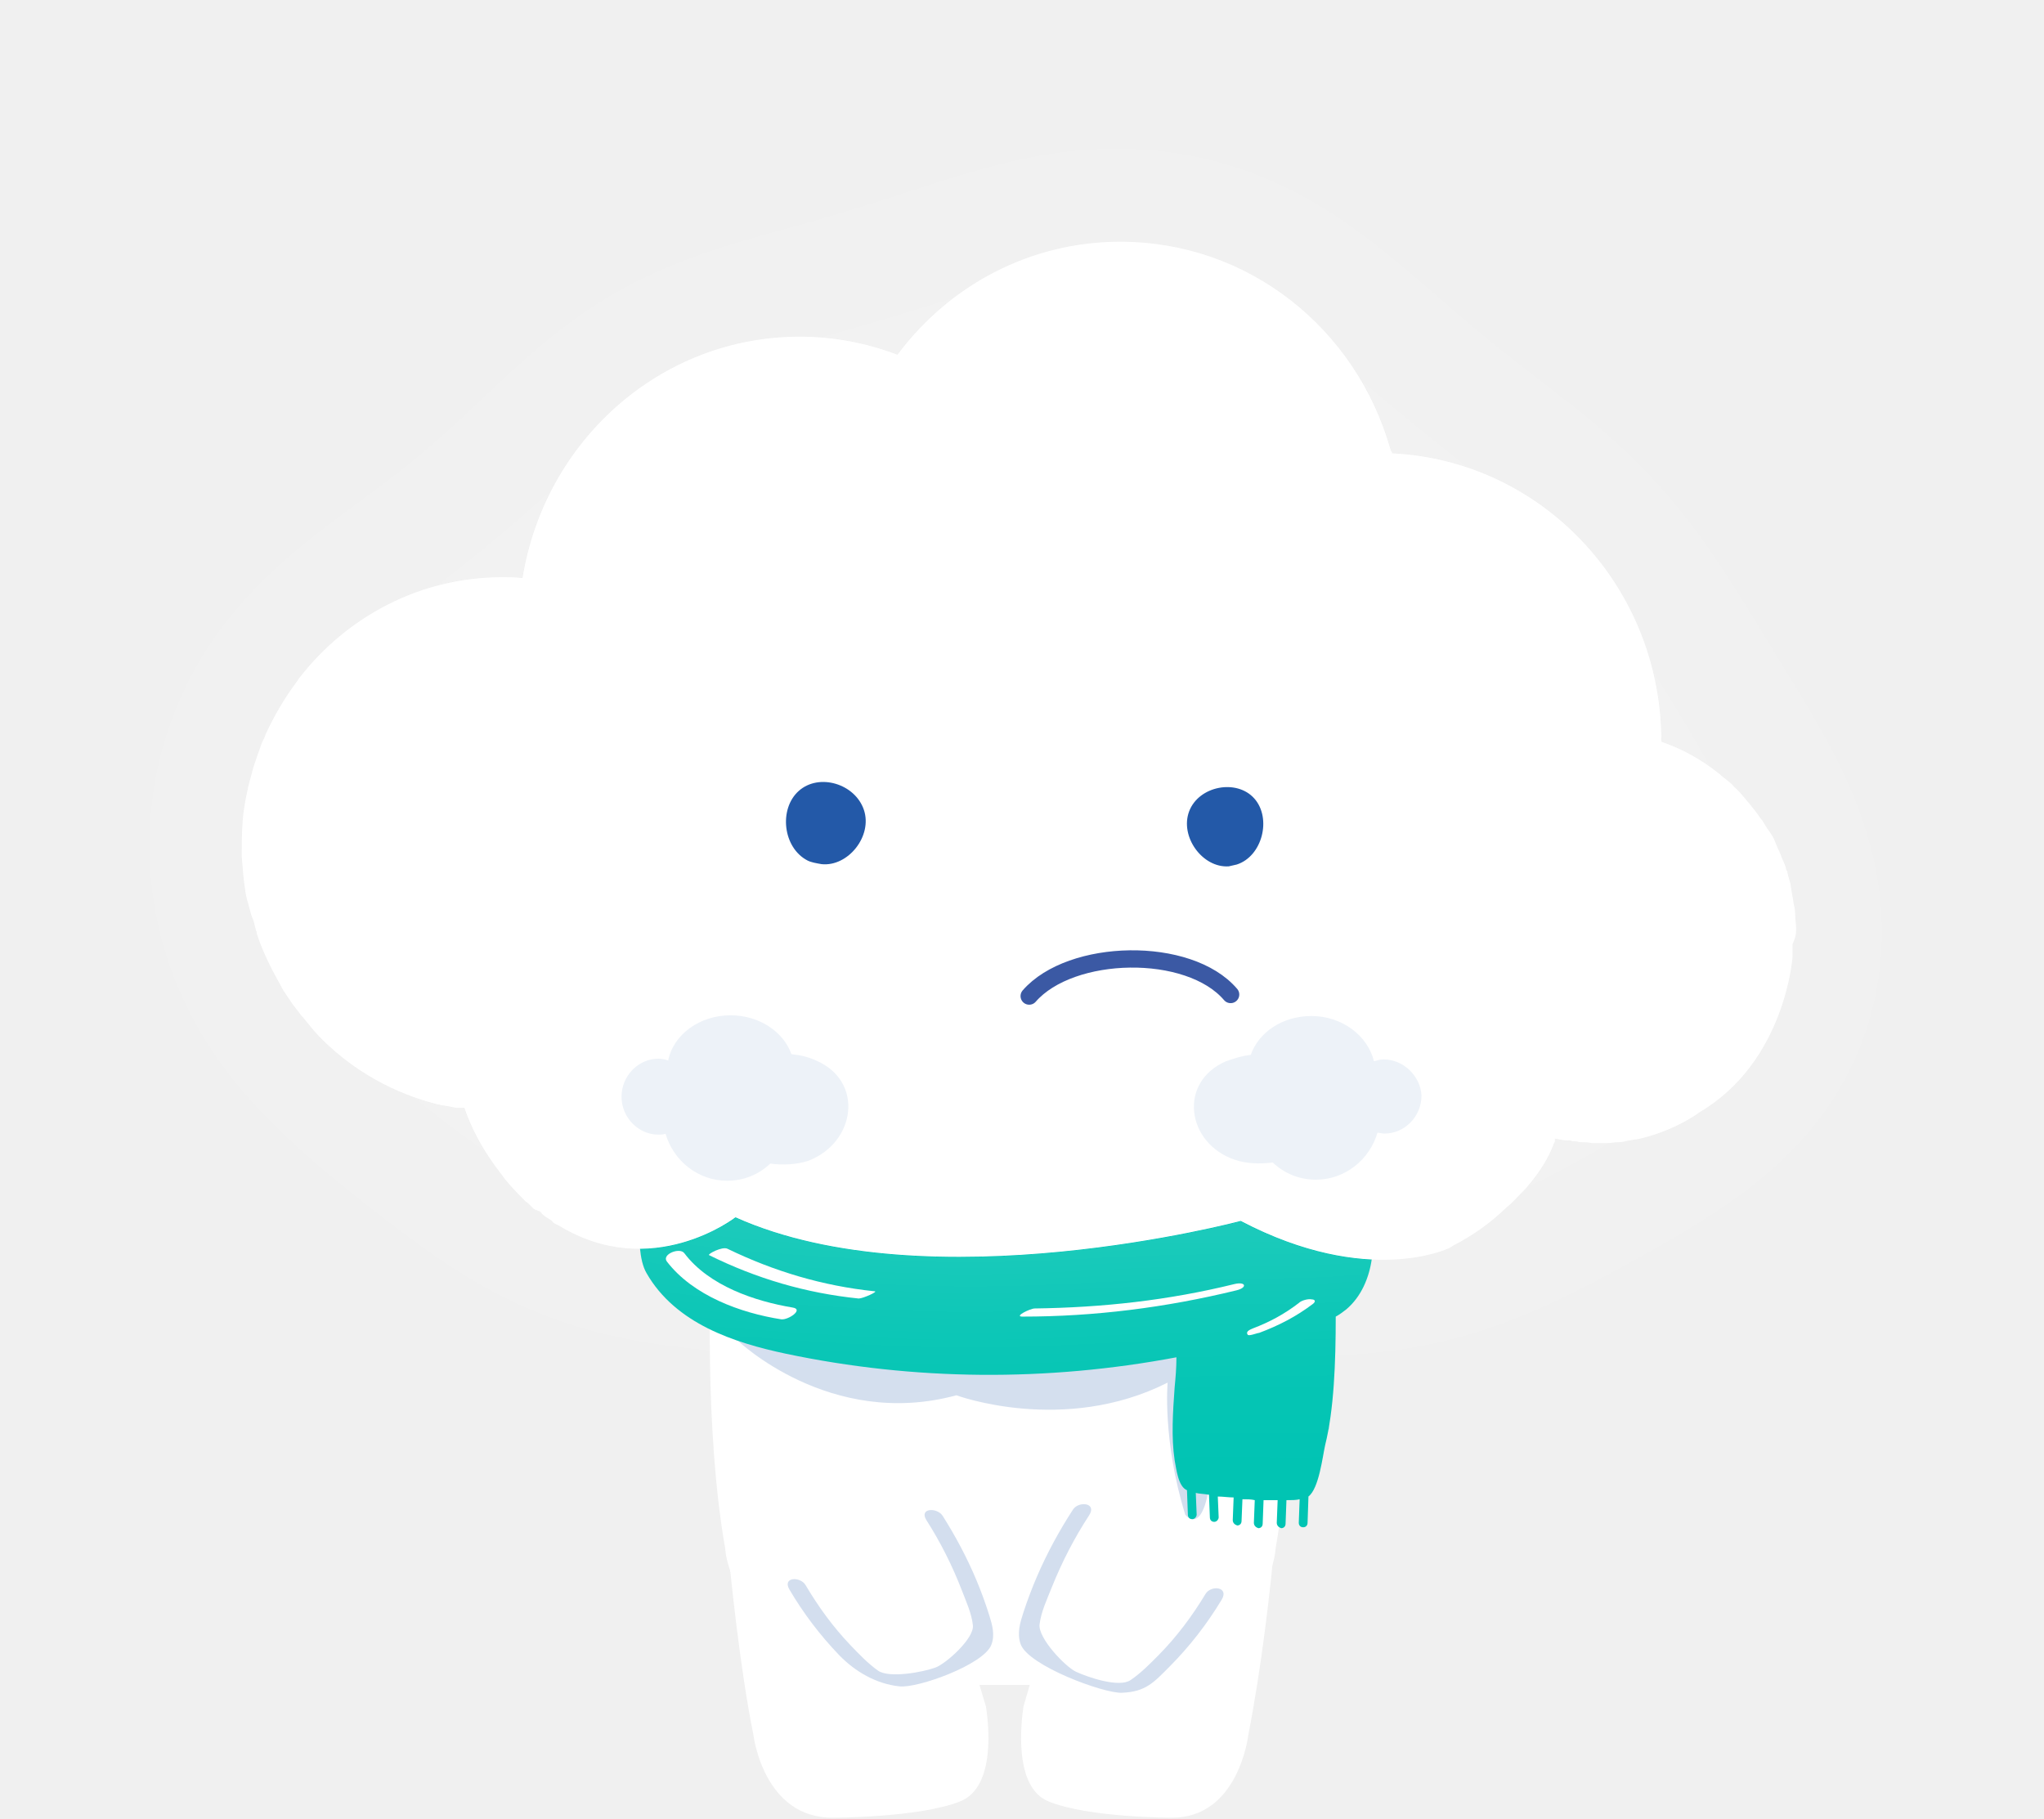
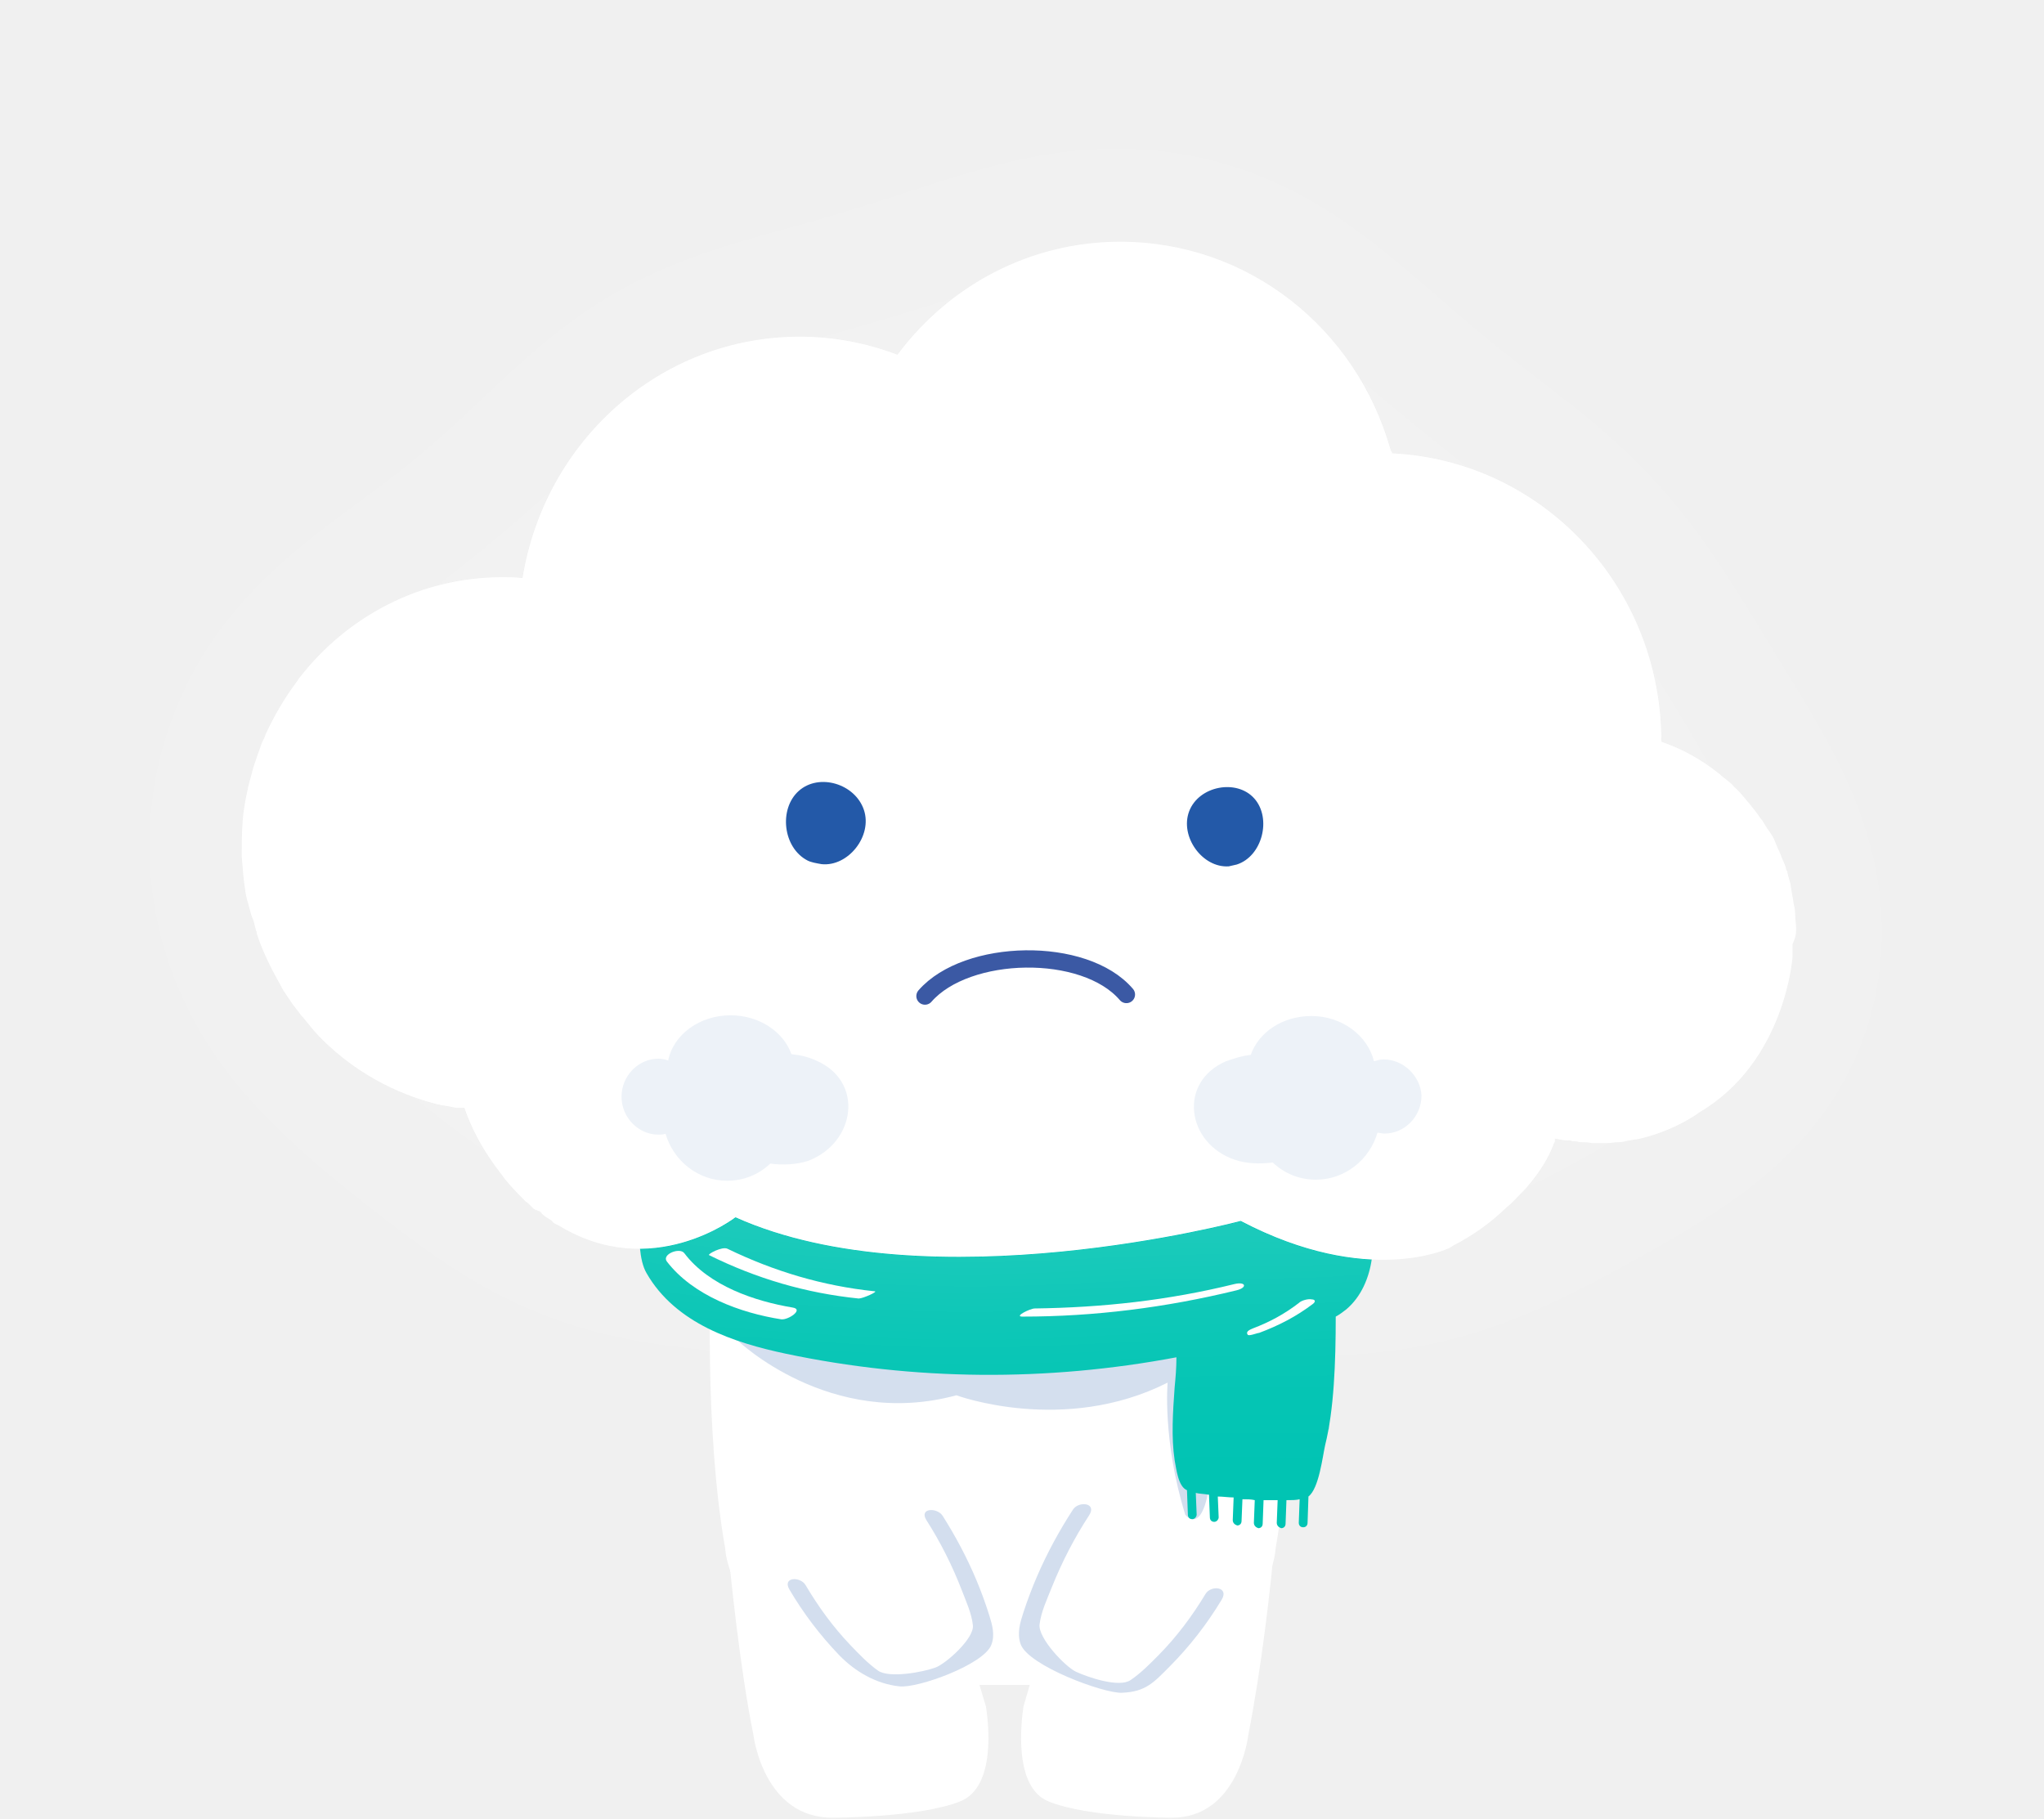
<svg xmlns="http://www.w3.org/2000/svg" width="263" height="234" viewBox="0 0 263 234" fill="none">
  <path d="M106.96 188.826C100.138 186.386 92.76 189.29 93.317 195.448C94.013 203.347 95.266 214.965 96.936 223.213C96.936 223.213 98.189 234.017 107.238 233.901C107.238 233.901 118.236 233.901 123.526 231.81C128.259 229.951 127.145 221.471 126.867 219.612L121.02 200.211C120.742 197.19 118.514 194.518 115.173 193.24L106.96 188.826Z" fill="white" />
  <path d="M150.935 188.928C157.531 186.487 164.666 190.903 164.127 197.062C163.454 204.965 162.243 214.959 160.627 223.21C160.627 223.21 159.416 234.018 150.666 233.901C150.666 233.901 140.032 233.901 134.917 231.809C130.34 229.95 131.417 221.467 131.686 219.607L137.34 200.2C137.609 197.179 139.763 194.506 142.993 193.227L150.935 188.928Z" fill="white" />
  <path d="M165.985 163.874H91.457C91.457 163.874 90.592 183.906 93.311 199.255C93.311 199.255 93.805 215.515 123.468 216.815H133.974C163.637 215.515 164.131 199.255 164.131 199.255C166.85 183.906 165.985 163.874 165.985 163.874Z" fill="white" />
  <path d="M138.057 194.256C136.309 196.95 134.749 199.802 133.446 202.822C132.795 204.332 132.208 205.884 131.685 207.478C131.265 208.774 130.831 210.165 131.324 211.569C132.297 214.335 141.994 217.927 144.365 217.826C147.428 217.699 148.453 216.508 150.558 214.388C153.063 211.858 155.294 209.001 157.183 205.864C158.208 204.177 155.822 203.938 155.116 205.104C153.389 207.972 151.393 210.63 149.107 212.949C147.974 214.099 146.779 215.31 145.468 216.195C144.004 217.196 140.055 215.864 138.454 215.124C137.111 214.508 133.555 210.819 133.76 209.028C133.955 207.39 134.751 205.736 135.332 204.26C136.643 200.984 138.252 197.88 140.133 194.999C141.197 193.36 138.787 193.128 138.057 194.256Z" fill="#D3DEEE" />
  <path d="M121.29 195.058C122.958 197.692 124.435 200.461 125.652 203.371C126.261 204.826 126.804 206.317 127.283 207.843C127.668 209.084 128.063 210.413 127.538 211.697C126.501 214.227 118.112 217.248 115.759 217.005C112.72 216.694 109.983 215.072 107.947 212.954C105.522 210.427 103.379 207.611 101.582 204.554C100.607 202.909 102.983 202.835 103.655 203.972C105.298 206.766 107.212 209.381 109.425 211.697C110.521 212.845 111.677 214.055 112.957 214.966C114.386 215.996 118.756 215.172 120.365 214.58C121.715 214.087 125.341 210.855 125.183 209.165C125.031 207.618 124.282 206.019 123.742 204.6C122.523 201.449 121.004 198.44 119.208 195.624C118.193 194.022 120.593 193.956 121.29 195.058Z" fill="#D3DEEE" />
  <path d="M171.076 183.966L164.168 181.057C164.168 181.057 164.621 177.567 163.715 174.774C163.828 174.89 170.51 178.148 171.076 183.966Z" fill="#D1DDEC" />
  <path d="M94.859 172.448C94.859 172.448 106.751 183.967 123.059 179.545C123.059 179.545 136.875 184.665 150.239 177.916C150.239 177.916 149.559 185.363 152.504 194.904C152.504 194.904 155.108 198.394 155.901 188.504L157.034 167.095L104.825 169.888L94.859 172.448Z" fill="#D3DEEE" />
  <path d="M173.68 145.452C163.148 150.106 134.042 152.317 134.042 152.317C108.561 152.782 89.875 147.081 89.875 147.081C83.306 143.241 82.061 147.081 82.061 147.081V151.27C82.061 152.201 82.061 153.248 82.061 154.179C82.061 155.226 82.174 156.273 82.174 157.32C82.287 159.182 82.174 162.091 83.193 163.836C86.93 170.352 94.518 172.795 101.087 174.191C117.621 177.682 134.722 177.798 151.37 174.657C151.37 176.053 151.256 177.333 151.143 178.496C150.917 181.638 150.69 184.896 151.143 187.921C151.37 189.085 151.596 191.295 152.729 191.761L152.842 194.902C152.842 195.251 153.068 195.484 153.408 195.484C153.748 195.484 153.974 195.135 153.974 194.902L153.861 192.11C154.314 192.226 154.881 192.226 155.56 192.343L155.673 195.251C155.673 195.6 155.9 195.833 156.239 195.833C156.579 195.833 156.806 195.484 156.806 195.251L156.693 192.575C157.372 192.575 158.052 192.692 158.731 192.692L158.618 195.6C158.618 195.95 158.844 196.182 159.184 196.299C159.524 196.299 159.75 196.066 159.75 195.717L159.864 192.924C160.43 192.924 160.996 192.924 161.449 193.041L161.336 195.949C161.336 196.298 161.562 196.531 161.902 196.648C162.242 196.648 162.468 196.415 162.468 196.066L162.582 193.041C163.261 193.041 163.827 193.041 164.394 193.041L164.28 195.949C164.28 196.298 164.507 196.531 164.847 196.648C165.186 196.648 165.413 196.415 165.413 196.066L165.526 193.041C166.206 193.041 166.772 193.041 167.225 192.924L167.112 195.949C167.112 196.298 167.338 196.531 167.678 196.531C168.018 196.531 168.244 196.298 168.244 195.949L168.357 192.575C169.716 191.528 170.169 187.456 170.509 185.943C171.642 181.405 171.868 175.355 171.868 169.421C172.321 169.188 172.774 168.839 173.227 168.49C175.152 166.861 176.172 164.418 176.511 161.974C176.738 160.113 177.417 156.622 177.531 153.946C179.569 144.289 173.68 145.452 173.68 145.452Z" fill="#00C4B3" />
  <path d="M85.797 162.323C89.194 166.745 95.31 168.955 100.519 169.77C101.425 169.886 103.464 168.49 101.992 168.257C97.122 167.443 91.233 165.465 88.062 161.276C87.496 160.462 85.117 161.393 85.797 162.323Z" fill="white" />
  <path d="M91.233 161.509C97.349 164.534 103.691 166.396 110.486 167.094C111.052 167.094 113.091 166.163 112.524 166.163C105.843 165.465 99.614 163.603 93.612 160.695C92.932 160.346 91.007 161.393 91.233 161.509Z" fill="white" />
  <path d="M131.549 169.421C140.836 169.421 150.009 168.257 159.069 166.047C160.541 165.698 160.315 164.883 158.842 165.232C150.349 167.327 141.855 168.257 133.135 168.374C132.568 168.374 130.417 169.421 131.549 169.421Z" fill="white" />
  <path d="M162.015 171.516C164.506 170.585 166.771 169.422 168.923 167.793C169.376 167.444 169.149 167.211 168.81 167.211C168.357 167.095 167.451 167.327 167.111 167.676C165.299 169.073 163.374 170.12 161.222 170.934C160.995 171.05 160.203 171.283 160.542 171.749C160.656 171.981 161.788 171.516 162.015 171.516Z" fill="white" />
  <g filter="url(#filter0_d_159_39301)">
    <path d="M231.102 119.762C231.102 119.645 231.102 119.413 231.102 119.296C231.102 118.831 230.988 118.366 230.988 117.784V117.668C230.988 117.086 230.875 116.62 230.762 116.155V116.039C230.649 115.34 230.535 114.759 230.422 114.061V113.944C230.309 113.362 230.082 112.781 229.969 112.199C229.969 112.082 229.969 112.083 229.856 111.966C229.743 111.384 229.516 110.919 229.29 110.454C229.29 110.337 229.176 110.221 229.176 110.105C228.95 109.523 228.61 108.941 228.384 108.243C228.157 107.661 227.817 107.196 227.478 106.73C227.364 106.614 227.364 106.498 227.251 106.381C227.025 106.032 226.798 105.567 226.458 105.218C226.345 105.101 226.345 104.985 226.232 104.869C225.552 103.938 224.76 103.007 223.967 102.076C223.854 101.96 223.627 101.727 223.514 101.611C223.401 101.494 223.401 101.494 223.287 101.378C223.174 101.262 223.061 101.262 223.061 101.145C222.608 100.68 222.155 100.331 221.702 99.982C221.475 99.865 221.362 99.633 221.136 99.516C218.984 97.771 216.492 96.375 213.774 95.444C213.774 75.431 198.372 59.258 179.12 58.328C179.12 58.211 179.12 58.095 179.006 58.095C179.006 58.095 179.006 57.978 178.893 57.746C174.476 42.271 160.66 31.101 144.125 31.101C132.461 31.101 122.042 36.802 115.473 45.645C111.509 44.132 107.319 43.318 102.902 43.318C84.895 43.318 70.06 56.815 67.228 74.384C66.322 74.268 65.53 74.268 64.624 74.268C53.978 74.268 44.578 79.387 38.463 87.299C38.35 87.416 38.35 87.532 38.236 87.648C36.651 89.743 35.292 92.07 34.159 94.513C34.159 94.63 34.046 94.746 34.046 94.862C33.933 95.095 33.82 95.328 33.706 95.56C33.367 96.491 33.027 97.422 32.687 98.469C32.687 98.586 32.574 98.702 32.574 98.818C32.347 99.633 32.121 100.564 31.894 101.378V101.494C31.555 102.891 31.328 104.287 31.215 105.683V105.799C31.102 107.196 31.102 108.592 31.102 110.105V110.221C31.215 111.733 31.328 113.13 31.555 114.642C31.668 115.457 31.894 116.155 32.121 116.969C32.234 117.435 32.347 117.9 32.574 118.366C32.687 118.598 32.687 118.831 32.8 119.18C32.8 119.296 32.914 119.529 32.914 119.645C32.914 119.762 32.914 119.762 33.027 119.878V119.995C33.027 119.995 33.027 119.995 33.027 120.111C33.82 122.554 34.952 124.765 36.198 126.976C36.424 127.441 36.764 127.907 36.991 128.256C37.217 128.605 37.557 129.07 37.783 129.419L37.897 129.535C38.123 129.885 38.463 130.234 38.689 130.583C38.689 130.583 38.689 130.699 38.803 130.699C39.595 131.63 40.275 132.561 41.068 133.375C46.504 138.96 52.619 141.171 56.243 142.102C56.47 142.102 56.696 142.218 56.809 142.218C57.602 142.334 58.168 142.451 58.735 142.567C58.735 142.567 58.735 142.567 58.848 142.567C58.961 142.567 59.074 142.567 59.074 142.567H59.188C59.301 142.567 59.301 142.567 59.414 142.567H59.527H59.641H59.754C60.66 145.243 62.019 147.687 63.604 149.897C63.831 150.246 64.057 150.479 64.284 150.828C64.624 151.177 64.85 151.643 65.19 151.992C65.756 152.69 66.322 153.272 66.775 153.737L66.889 153.853C67.115 154.086 67.228 154.202 67.455 154.435L67.568 154.551C67.681 154.668 67.908 154.784 68.021 154.9L68.134 155.017C68.248 155.133 68.361 155.25 68.474 155.366L68.587 155.482C68.701 155.599 68.814 155.599 68.927 155.715C68.927 155.715 68.927 155.715 69.04 155.715C69.154 155.715 69.154 155.831 69.267 155.831H69.38C69.493 155.948 69.607 155.948 69.607 156.064C69.607 156.064 69.72 156.064 69.72 156.18C70.06 156.529 70.513 156.762 70.852 156.995C70.966 157.111 71.079 157.111 71.079 157.228C71.305 157.46 71.645 157.577 71.872 157.693C83.876 165.023 94.635 156.646 94.635 156.646C119.55 167.816 159.641 157.111 159.641 157.111C176.062 165.721 186.481 160.602 186.481 160.602C186.707 160.485 186.821 160.369 187.047 160.253C189.539 158.973 191.804 157.344 193.729 155.482C193.955 155.25 194.295 155.017 194.522 154.784C194.862 154.435 195.201 154.086 195.541 153.737C195.767 153.504 195.994 153.272 196.221 153.039C196.56 152.69 196.787 152.341 197.013 152.108C198.825 149.897 199.618 148.036 199.958 147.105C200.071 146.988 200.071 146.872 200.071 146.756C200.071 146.756 200.071 146.756 200.071 146.639V146.523C200.637 146.639 201.203 146.756 201.77 146.756C201.996 146.756 202.109 146.756 202.336 146.872C202.336 146.872 202.336 146.872 202.449 146.872C202.676 146.872 203.015 146.872 203.242 146.988C203.355 146.988 203.355 146.988 203.468 146.988C203.921 146.988 204.374 146.988 204.827 147.105C204.941 147.105 205.054 147.105 205.167 147.105C205.62 147.105 206.073 147.105 206.526 147.105C206.64 147.105 206.64 147.105 206.753 147.105C207.206 147.105 207.659 146.988 208.112 146.988H208.225C208.678 146.988 209.131 146.872 209.584 146.756C209.584 146.756 209.584 146.756 209.697 146.756C210.15 146.639 210.603 146.639 211.056 146.523C215.813 145.359 218.644 143.149 218.644 143.149C229.743 136.633 230.649 123.136 230.649 123.136C230.649 122.554 230.649 121.973 230.649 121.507C231.102 120.46 231.102 120.111 231.102 119.762Z" fill="white" />
  </g>
  <path d="M158.11 111.481C154.713 111.713 151.768 107.641 153.014 104.383C154.26 101.125 159.13 100.194 161.395 102.754C163.66 105.314 162.414 110.201 159.13 111.248" fill="#2359A8" />
  <path d="M105.722 111.2C109.119 111.549 112.29 107.593 111.158 104.219C110.025 100.845 105.382 99.448 102.777 101.775C100.172 104.102 100.739 109.106 103.91 110.734C104.363 110.967 105.042 111.084 105.722 111.2Z" fill="#2359A8" />
  <path d="M178.033 136.327C177.58 136.327 177.24 136.444 176.787 136.56C175.994 133.302 172.71 130.742 168.746 130.742C165.009 130.742 161.951 132.837 160.932 135.745C159.799 135.862 158.78 136.211 157.761 136.56C151.532 139.236 152.665 147.148 158.893 149.242C160.252 149.708 161.951 149.824 163.763 149.591C165.235 150.988 167.161 151.802 169.312 151.802C173.05 151.802 176.221 149.242 177.24 145.752C177.466 145.752 177.806 145.868 178.146 145.868C180.751 145.868 182.902 143.657 182.902 140.981C182.789 138.538 180.637 136.327 178.033 136.327Z" fill="#EDF2F8" />
  <path d="M105.001 136.466C103.982 136 102.962 135.768 101.83 135.651C100.811 132.742 97.64 130.648 94.016 130.648C90.052 130.648 86.654 133.092 85.975 136.466C85.635 136.349 85.182 136.233 84.729 136.233C82.124 136.233 79.973 138.444 79.973 141.12C79.973 143.796 82.124 146.007 84.729 146.007C85.069 146.007 85.295 146.007 85.635 145.89C86.654 149.381 89.825 151.941 93.563 151.941C95.714 151.941 97.64 151.126 99.112 149.73C100.811 149.963 102.509 149.846 103.982 149.381C110.097 147.054 111.23 139.142 105.001 136.466Z" fill="#EDF2F8" />
-   <path d="M158.344 127.974C152.971 121.67 137.787 122.011 132.425 128.175" stroke-width="2.224" stroke-miterlimit="10" stroke-linecap="round" stroke-linejoin="round" stroke="#3B59A4" />
+   <g transform="translate(-13.41 0)">
+     <path d="M158.344 127.974C152.971 121.67 137.787 122.011 132.425 128.175" stroke-width="2.224" stroke-miterlimit="10" stroke-linecap="round" stroke-linejoin="round" stroke="#3B59A4" />
+   </g>
  <defs>
    <filter id="filter0_d_159_39301" x="0.001" y="5.72205e-06" width="262.202" height="193.213" filterUnits="userSpaceOnUse" color-interpolation-filters="sRGB">
      <feFlood flood-opacity="0" result="BackgroundImageFix" />
      <feColorMatrix in="SourceAlpha" type="matrix" values="0 0 0 0 0 0 0 0 0 0 0 0 0 0 0 0 0 0 127 0" result="hardAlpha" />
      <feOffset />
      <feGaussianBlur stdDeviation="15.55" />
      <feComposite in2="hardAlpha" operator="out" />
      <feColorMatrix type="matrix" values="0 0 0 0 1 0 0 0 0 1 0 0 0 0 1 0 0 0 0.2 0" />
      <feBlend mode="normal" in2="BackgroundImageFix" result="effect1_dropShadow_159_39301" />
      <feBlend mode="normal" in="SourceGraphic" in2="effect1_dropShadow_159_39301" result="shape" />
    </filter>
  </defs>
</svg>
